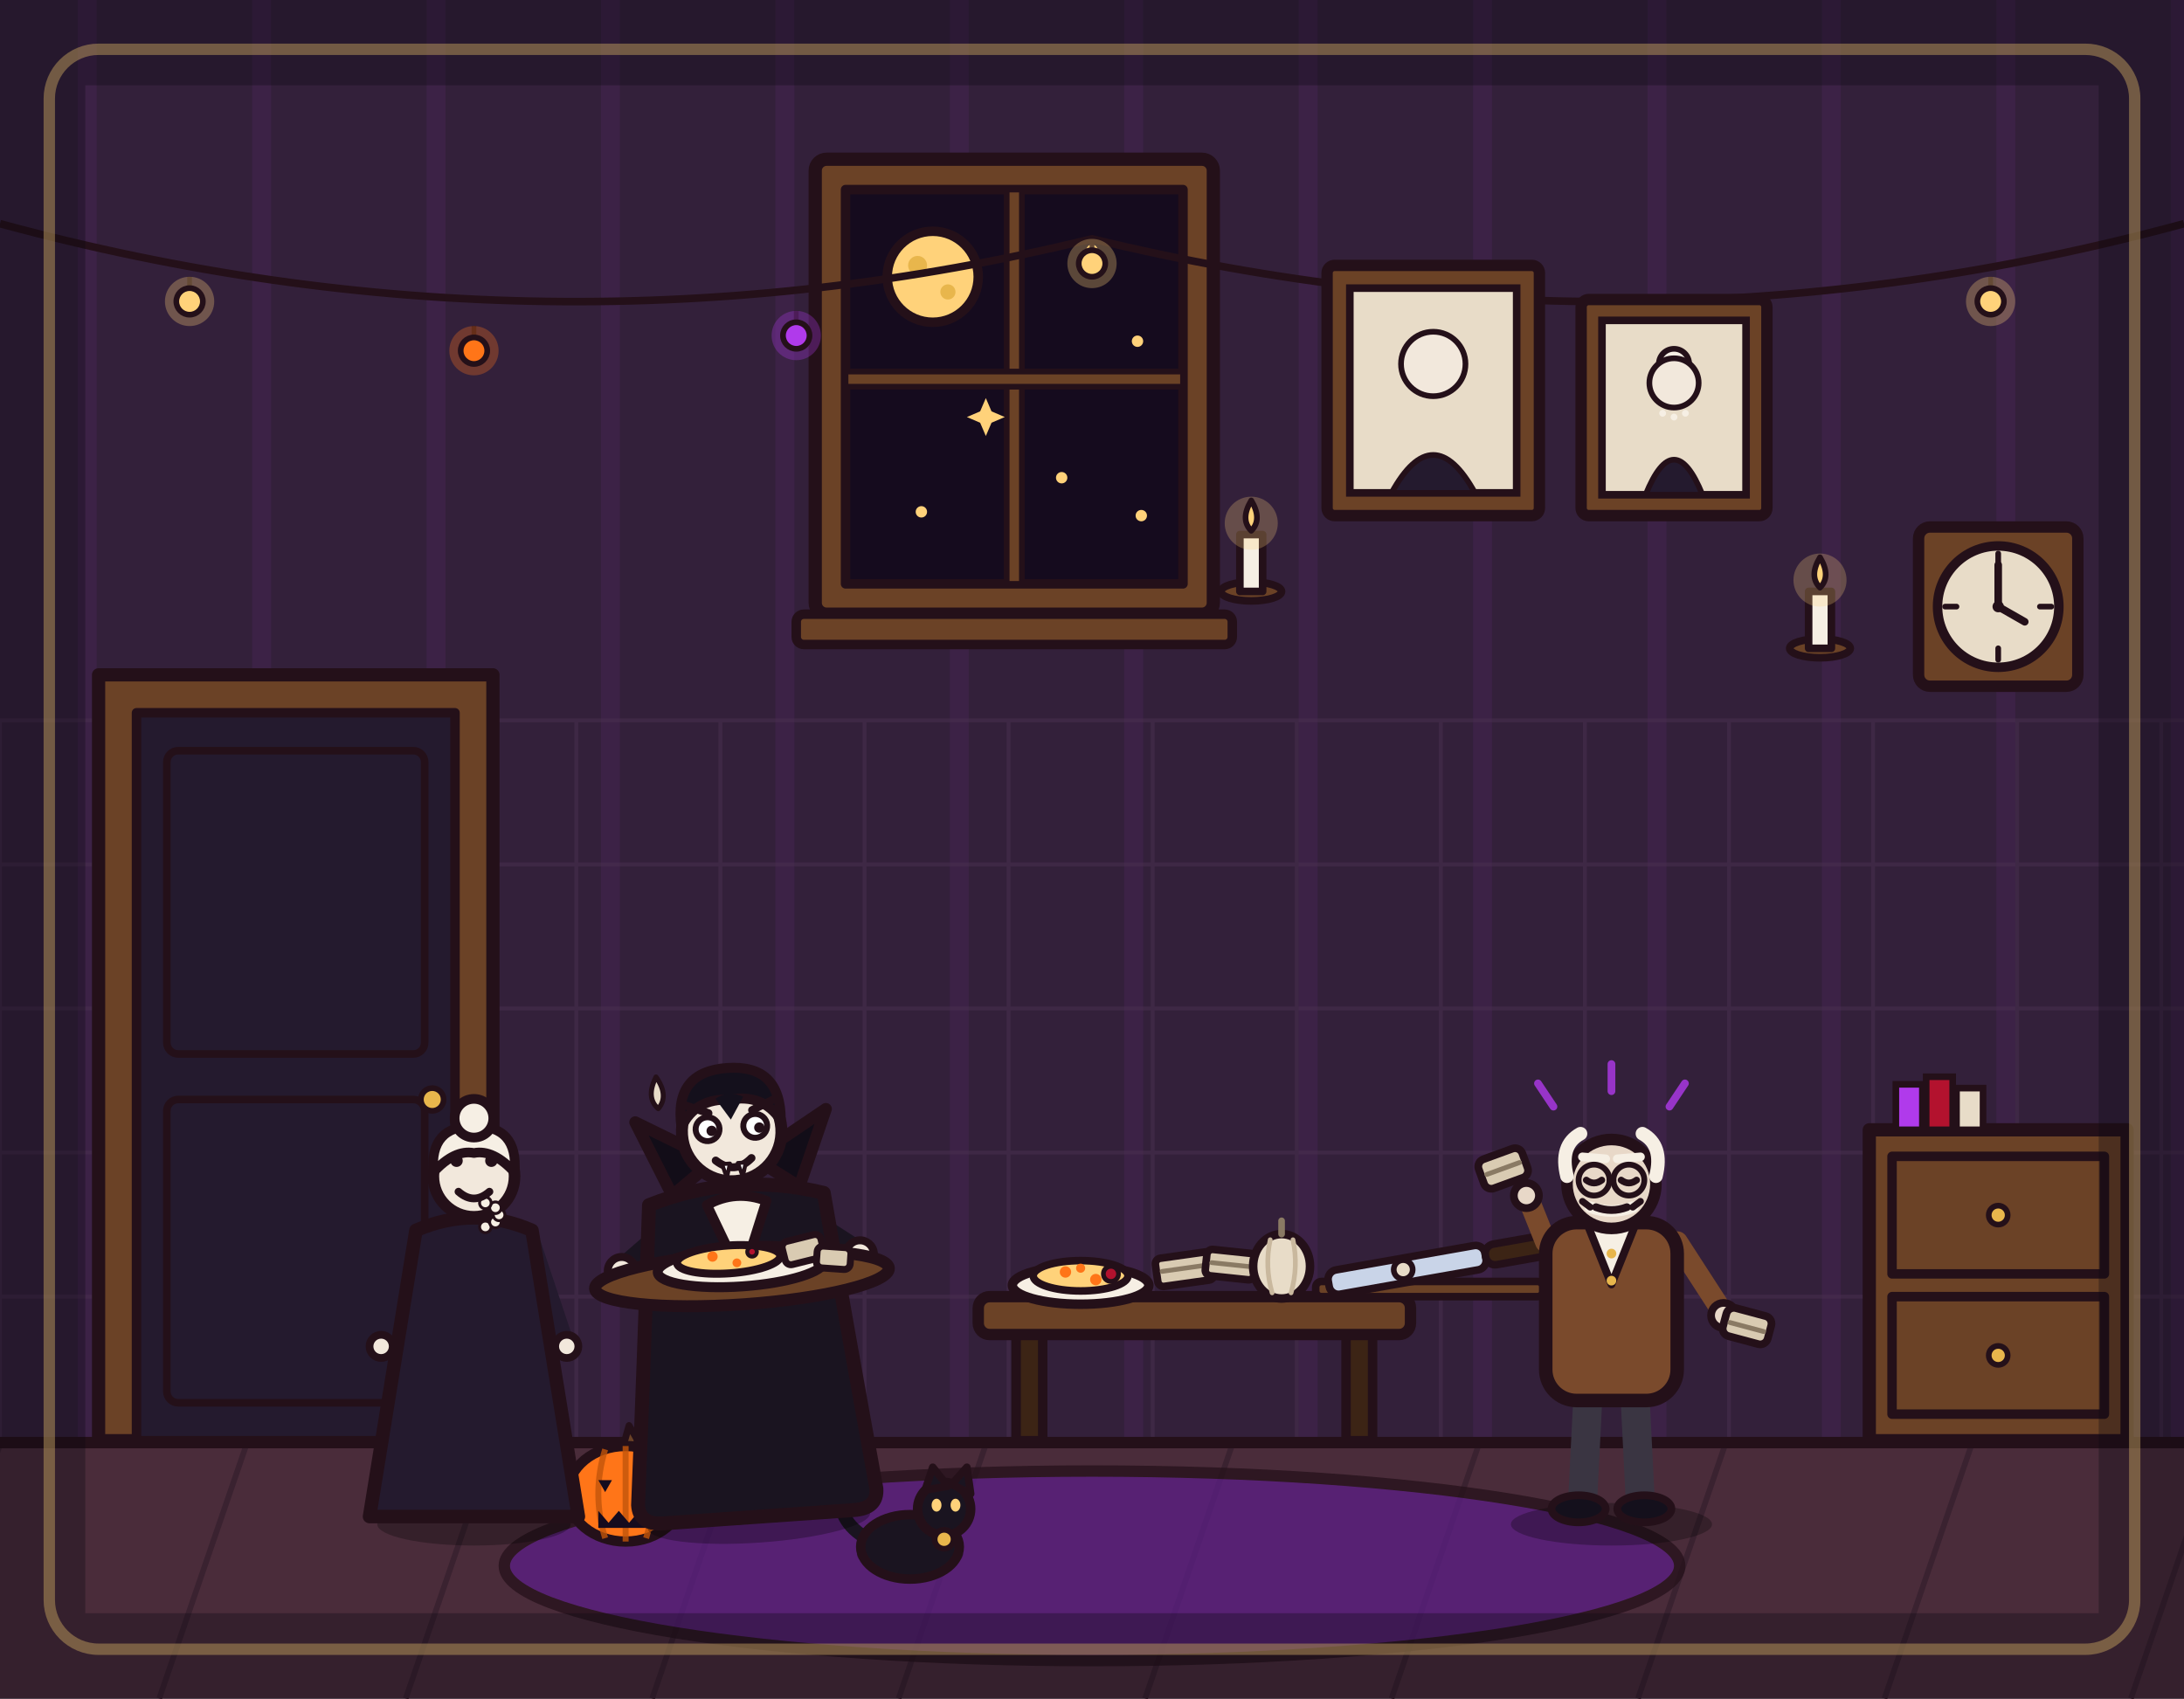
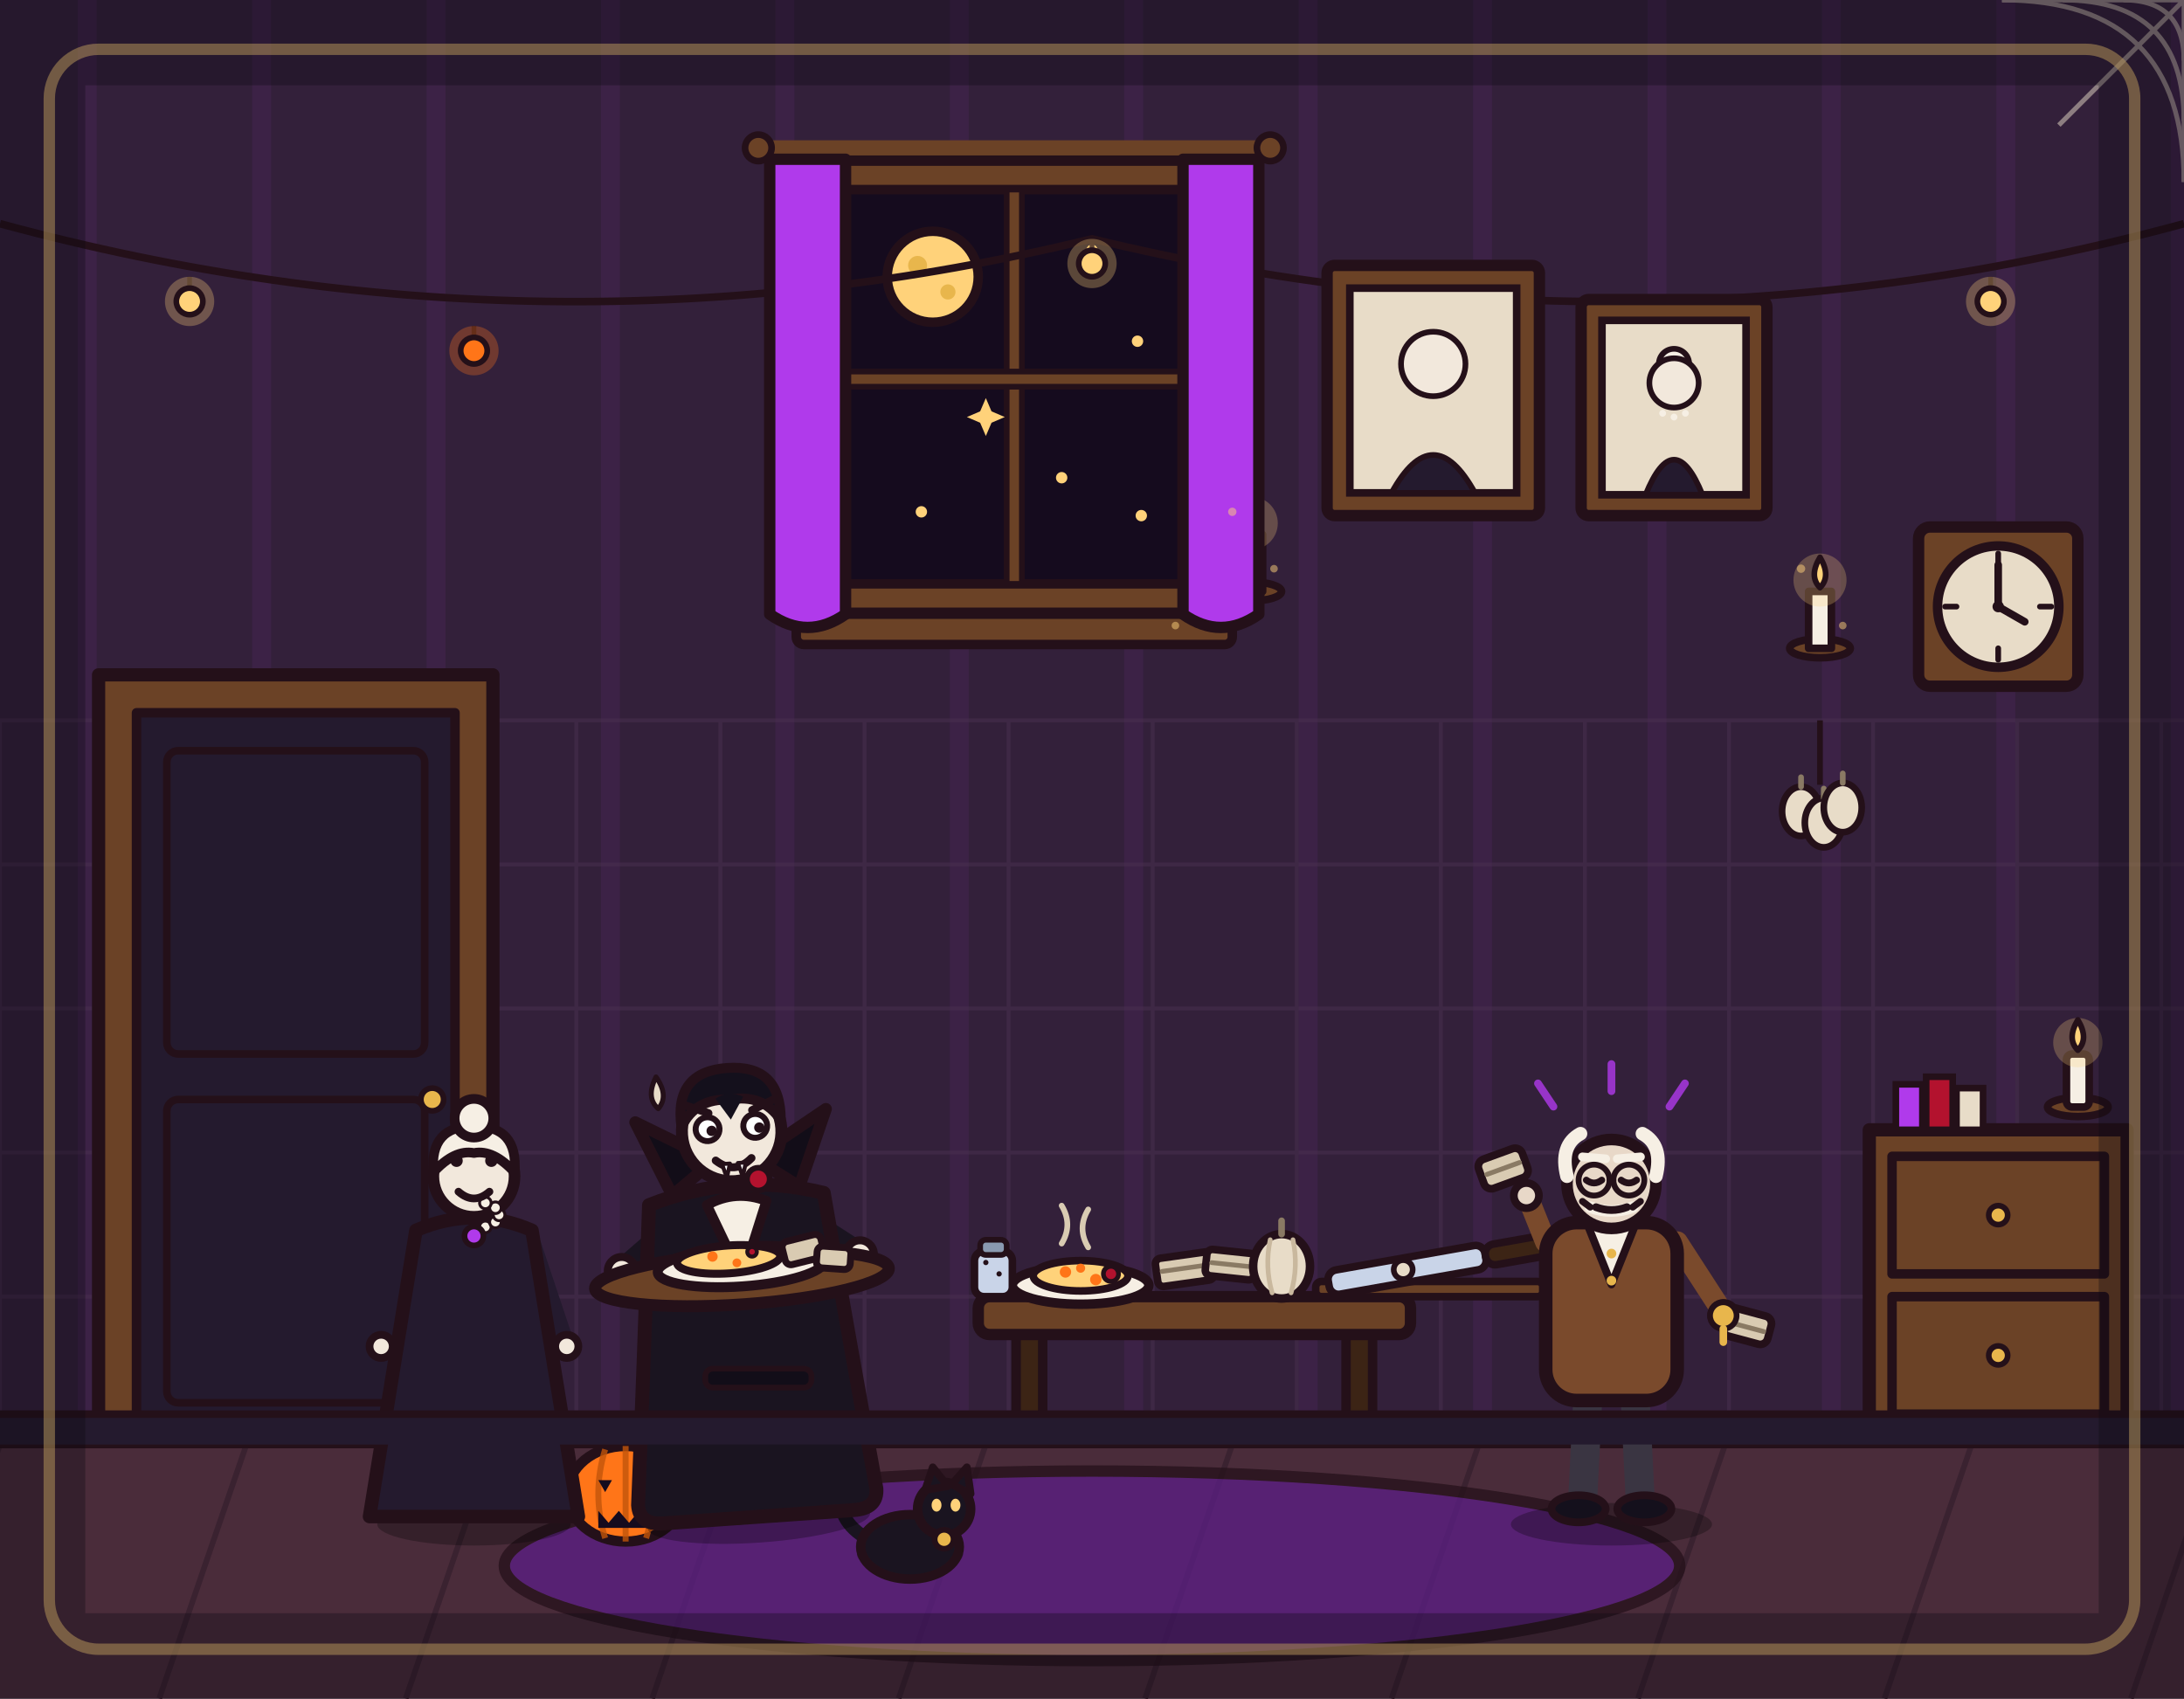
<svg xmlns="http://www.w3.org/2000/svg" viewBox="0 0 1152 896" width="1152" height="896">
  <rect x="0" y="0" width="1152" height="896" fill="#33203a" />
  <path d="M46 0V762M138 0V762M230 0V762M322 0V762M414 0V762M506 0V762M598 0V762M690 0V762M782 0V762M874 0V762M966 0V762M1058 0V762M1150 0V762" stroke="#b03aeb" stroke-width="10" opacity=".07" fill="none" />
  <path d="M0 380V762M76 380V762M152 380V762M228 380V762M304 380V762M380 380V762M456 380V762M532 380V762M608 380V762M684 380V762M760 380V762M836 380V762M912 380V762M988 380V762M1064 380V762M1140 380V762M0 380H1152M0 456H1152M0 532H1152M0 608H1152M0 684H1152M0 760H1152" stroke="#4a3050" stroke-width="2" opacity=".5" fill="none" />
  <g>
    <rect x="430" y="84" width="210" height="240" rx="6" fill="#6b4226" stroke="#241019" stroke-width="7" stroke-linejoin="round" />
    <rect x="446" y="100" width="178" height="208" fill="#150b1e" stroke="#241019" stroke-width="5" stroke-linejoin="round" />
    <rect x="531" y="100" width="8" height="208" fill="#6b4226" stroke="#241019" stroke-width="3" />
    <rect x="446" y="196" width="178" height="8" fill="#6b4226" stroke="#241019" stroke-width="3" />
    <circle cx="492" cy="146" r="24" fill="#ffd27a" stroke="#241019" stroke-width="5" stroke-linejoin="round" />
    <circle cx="484" cy="140" r="5" fill="#e8b64c" />
    <circle cx="500" cy="154" r="4" fill="#e8b64c" />
    <circle cx="576" cy="132" r="3" fill="#ffd27a" />
    <circle cx="600" cy="180" r="3" fill="#ffd27a" />
    <circle cx="560" cy="252" r="3" fill="#ffd27a" />
    <circle cx="602" cy="272" r="3" fill="#ffd27a" />
    <circle cx="486" cy="270" r="3" fill="#ffd27a" />
    <path d="M520 210L523 217L530 220L523 223L520 230L517 223L510 220L517 217Z" fill="#ffd27a" />
    <rect x="420" y="324" width="230" height="16" rx="4" fill="#6b4226" stroke="#241019" stroke-width="5" stroke-linejoin="round" />
  </g>
  <path d="M0 118Q288 196 576 126Q864 196 1152 118" stroke="#241019" stroke-width="4" fill="none" />
  <g>
    <line x1="100" y1="146" x2="100" y2="154" stroke="#241019" stroke-width="2.5" />
    <circle cx="100" cy="159" r="13" fill="#ffd27a" opacity=".3" />
    <circle cx="100" cy="159" r="7" fill="#ffd27a" stroke="#241019" stroke-width="3" />
    <line x1="250" y1="172" x2="250" y2="180" stroke="#241019" stroke-width="2.5" />
    <circle cx="250" cy="185" r="13" fill="#ff7518" opacity=".3" />
    <circle cx="250" cy="185" r="7" fill="#ff7518" stroke="#241019" stroke-width="3" />
    <line x1="420" y1="164" x2="420" y2="172" stroke="#241019" stroke-width="2.5" />
    <circle cx="420" cy="177" r="13" fill="#b03aeb" opacity=".3" />
    <circle cx="420" cy="177" r="7" fill="#b03aeb" stroke="#241019" stroke-width="3" />
    <line x1="576" y1="126" x2="576" y2="134" stroke="#241019" stroke-width="2.5" />
    <circle cx="576" cy="139" r="13" fill="#ffd27a" opacity=".3" />
    <circle cx="576" cy="139" r="7" fill="#ffd27a" stroke="#241019" stroke-width="3" />
    <line x1="730" y1="164" x2="730" y2="172" stroke="#241019" stroke-width="2.5" />
    <circle cx="730" cy="177" r="13" fill="#ff7518" opacity=".3" />
    <circle cx="730" cy="177" r="7" fill="#ff7518" stroke="#241019" stroke-width="3" />
    <line x1="900" y1="172" x2="900" y2="180" stroke="#241019" stroke-width="2.5" />
    <circle cx="900" cy="185" r="13" fill="#b03aeb" opacity=".3" />
    <circle cx="900" cy="185" r="7" fill="#b03aeb" stroke="#241019" stroke-width="3" />
    <line x1="1050" y1="146" x2="1050" y2="154" stroke="#241019" stroke-width="2.5" />
    <circle cx="1050" cy="159" r="13" fill="#ffd27a" opacity=".3" />
    <circle cx="1050" cy="159" r="7" fill="#ffd27a" stroke="#241019" stroke-width="3" />
  </g>
  <g>
    <rect x="700" y="140" width="112" height="132" rx="4" fill="#6b4226" stroke="#241019" stroke-width="6" stroke-linejoin="round" />
    <rect x="712" y="152" width="88" height="108" fill="#e8dcc8" stroke="#241019" stroke-width="4" />
    <circle cx="756" cy="192" r="17" fill="#f2e8dc" stroke="#241019" stroke-width="3" />
    <path d="M734 260Q756 220 778 260Z" fill="#241a2e" stroke="#241019" stroke-width="3" stroke-linejoin="round" />
    <rect x="834" y="158" width="98" height="114" rx="4" fill="#6b4226" stroke="#241019" stroke-width="6" stroke-linejoin="round" />
    <rect x="845" y="169" width="76" height="92" fill="#e8dcc8" stroke="#241019" stroke-width="4" />
    <circle cx="883" cy="192" r="8" fill="#f6efe4" stroke="#241019" stroke-width="3" />
    <circle cx="883" cy="202" r="13" fill="#f2e8dc" stroke="#241019" stroke-width="3" />
    <path d="M868 261Q883 224 898 261Z" fill="#241a2e" stroke="#241019" stroke-width="3" stroke-linejoin="round" />
    <circle cx="877" cy="218" r="1.8" fill="#f6efe4" />
    <circle cx="883" cy="220" r="1.8" fill="#f6efe4" />
    <circle cx="889" cy="218" r="1.8" fill="#f6efe4" />
  </g>
  <g>
    <rect x="1012" y="278" width="84" height="84" rx="6" fill="#6b4226" stroke="#241019" stroke-width="6" stroke-linejoin="round" />
    <circle cx="1054" cy="320" r="32" fill="#e8dcc8" stroke="#241019" stroke-width="5" />
    <path d="M1054 292V298M1054 342V348M1026 320H1032M1076 320H1082" stroke="#241019" stroke-width="3" stroke-linecap="round" />
    <path d="M1054 320L1054 298M1054 320L1068 328" stroke="#241019" stroke-width="4" stroke-linecap="round" fill="none" />
    <circle cx="1054" cy="320" r="3" fill="#241019" />
  </g>
  <g>
    <ellipse cx="660" cy="312" rx="16" ry="5" fill="#6b4226" stroke="#241019" stroke-width="4" />
    <rect x="654" y="282" width="12" height="30" fill="#f6efe4" stroke="#241019" stroke-width="4" stroke-linejoin="round" />
    <circle cx="660" cy="276" r="14" fill="#ffd27a" opacity=".25" />
    <path d="M660 264Q666 274 660 280Q654 274 660 264Z" fill="#ffd27a" stroke="#241019" stroke-width="3" stroke-linejoin="round" />
    <ellipse cx="960" cy="342" rx="16" ry="5" fill="#6b4226" stroke="#241019" stroke-width="4" />
    <rect x="954" y="312" width="12" height="30" fill="#f6efe4" stroke="#241019" stroke-width="4" stroke-linejoin="round" />
    <circle cx="960" cy="306" r="14" fill="#ffd27a" opacity=".25" />
    <path d="M960 294Q966 304 960 310Q954 304 960 294Z" fill="#ffd27a" stroke="#241019" stroke-width="3" stroke-linejoin="round" />
  </g>
  <g>
    <rect x="52" y="356" width="208" height="404" fill="#6b4226" stroke="#241019" stroke-width="7" stroke-linejoin="round" />
    <rect x="72" y="376" width="168" height="384" fill="#241a2e" stroke="#241019" stroke-width="5" stroke-linejoin="round" />
    <rect x="88" y="396" width="136" height="160" rx="6" fill="none" stroke="#241019" stroke-width="4" stroke-linejoin="round" />
    <rect x="88" y="580" width="136" height="160" rx="6" fill="none" stroke="#241019" stroke-width="4" stroke-linejoin="round" />
    <circle cx="228" cy="580" r="6" fill="#e8b64c" stroke="#241019" stroke-width="3" />
  </g>
  <g>
    <rect x="986" y="596" width="136" height="164" fill="#6b4226" stroke="#241019" stroke-width="7" stroke-linejoin="round" />
    <rect x="998" y="610" width="112" height="62" fill="none" stroke="#241019" stroke-width="5" stroke-linejoin="round" />
    <rect x="998" y="684" width="112" height="62" fill="none" stroke="#241019" stroke-width="5" stroke-linejoin="round" />
    <circle cx="1054" cy="641" r="5" fill="#e8b64c" stroke="#241019" stroke-width="3" />
    <circle cx="1054" cy="715" r="5" fill="#e8b64c" stroke="#241019" stroke-width="3" />
    <rect x="1000" y="572" width="14" height="24" fill="#b03aeb" stroke="#241019" stroke-width="3.5" />
    <rect x="1016" y="568" width="14" height="28" fill="#b3122e" stroke="#241019" stroke-width="3.5" />
    <rect x="1032" y="574" width="14" height="22" fill="#e8dcc8" stroke="#241019" stroke-width="3.5" />
  </g>
  <rect x="0" y="760" width="1152" height="136" fill="#4a2c3a" />
  <path d="M0 762L-46 896M130 762L84 896M260 762L214 896M390 762L344 896M520 762L474 896M650 762L604 896M780 762L734 896M910 762L864 896M1040 762L994 896M1170 762L1124 896" stroke="#3a2230" stroke-width="3" fill="none" />
  <line x1="0" y1="761" x2="1152" y2="761" stroke="#241019" stroke-width="6" stroke-linecap="round" />
  <g>
    <rect x="536" y="704" width="14" height="56" fill="#3c2415" stroke="#241019" stroke-width="5" stroke-linejoin="round" />
    <rect x="710" y="704" width="14" height="56" fill="#3c2415" stroke="#241019" stroke-width="5" stroke-linejoin="round" />
    <rect x="516" y="684" width="228" height="20" rx="6" fill="#6b4226" stroke="#241019" stroke-width="6" stroke-linejoin="round" />
    <ellipse cx="570" cy="678" rx="36" ry="10" fill="#f6efe4" stroke="#241019" stroke-width="5" stroke-linejoin="round" />
    <ellipse cx="570" cy="673" rx="25" ry="8" fill="#ffd27a" stroke="#241019" stroke-width="4" stroke-linejoin="round" />
    <circle cx="562" cy="671" r="3" fill="#ff7518" />
    <circle cx="578" cy="675" r="3" fill="#ff7518" />
    <circle cx="570" cy="669" r="2.4" fill="#ff7518" />
    <circle cx="586" cy="672" r="4" fill="#b3122e" stroke="#241019" stroke-width="2.5" />
    <g transform="rotate(-8 625 670)">
      <rect x="610" y="662" width="30" height="15" rx="3" fill="#d9cbb2" stroke="#241019" stroke-width="4" stroke-linejoin="round" />
      <line x1="613" y1="669" x2="637" y2="669" stroke="#8a7a64" stroke-width="2.5" stroke-linecap="round" />
    </g>
    <g transform="rotate(6 648 668)">
      <rect x="636" y="660" width="26" height="14" rx="3" fill="#d9cbb2" stroke="#241019" stroke-width="4" stroke-linejoin="round" />
      <line x1="639" y1="667" x2="659" y2="667" stroke="#8a7a64" stroke-width="2.5" stroke-linecap="round" />
    </g>
    <g transform="translate(676 668)">
      <ellipse cx="0" cy="0" rx="15" ry="17" fill="#e8dcc8" stroke="#241019" stroke-width="4.5" stroke-linejoin="round" />
      <path d="M0 -17L0 -24" stroke="#8a7a64" stroke-width="3.5" stroke-linecap="round" />
      <path d="M-6 -14Q-9 0 -5 14M6 -14Q9 0 5 14" stroke="#c9b89e" stroke-width="2.5" fill="none" stroke-linecap="round" />
    </g>
    <rect x="694" y="676" width="120" height="8" rx="3" fill="#6b4226" stroke="#241019" stroke-width="4" stroke-linejoin="round" />
    <g transform="rotate(-10 750 668)">
      <rect x="700" y="662" width="84" height="13" rx="5" fill="#c9d4e8" stroke="#241019" stroke-width="4" stroke-linejoin="round" />
      <rect x="784" y="663" width="42" height="11" rx="5" fill="#3c2415" stroke="#241019" stroke-width="4" stroke-linejoin="round" />
      <circle cx="740" cy="668" r="5" fill="#e8dcc8" stroke="#241019" stroke-width="3" />
    </g>
  </g>
  <ellipse cx="576" cy="826" rx="310" ry="50" fill="#5b1e86" stroke="#241019" stroke-width="6" stroke-linejoin="round" opacity="0.75" />
  <g transform="translate(330 788) scale(0.9)">
    <path d="M-2 -26L2 -40L9 -28Z" fill="#6b4226" stroke="#241019" stroke-width="4" stroke-linejoin="round" />
    <ellipse cx="0" cy="0" rx="34" ry="28" fill="#ff7518" stroke="#241019" stroke-width="6" stroke-linejoin="round" />
    <path d="M-12 -26Q-20 0 -12 26M12 -26Q20 0 12 26M0 -28L0 28" stroke="#c2550a" stroke-width="3.5" fill="none" opacity=".8" />
    <path d="M-16 -8L-8 -8L-12 -1Z" fill="#150b1e" />
    <path d="M8 -8L16 -8L12 -1Z" fill="#150b1e" />
    <polygon points="-16,10 -10,17 -4,10 2,17 8,10 14,17 14,20 -16,20" fill="#150b1e" />
  </g>
  <g transform="translate(480 816)">
    <ellipse cx="0" cy="4" rx="28" ry="9" fill="#000000" opacity="0.25" stroke="none" />
    <path d="M-22 -4Q-40 -14 -36 -32" stroke="#1a1420" stroke-width="7" stroke-linecap="round" fill="none" />
    <ellipse cx="0" cy="0" rx="26" ry="17" fill="#1a1420" stroke="#241019" stroke-width="5" stroke-linejoin="round" />
    <circle cx="18" cy="-20" r="14" fill="#1a1420" stroke="#241019" stroke-width="5" stroke-linejoin="round" />
    <path d="M8 -30L12 -42L20 -32Z" fill="#1a1420" stroke="#241019" stroke-width="4" stroke-linejoin="round" />
    <path d="M22 -33L30 -42L32 -28Z" fill="#1a1420" stroke="#241019" stroke-width="4" stroke-linejoin="round" />
    <ellipse cx="14" cy="-22" rx="2.6" ry="3.4" fill="#ffd27a" />
    <ellipse cx="24" cy="-22" rx="2.6" ry="3.4" fill="#ffd27a" />
    <circle cx="18" cy="-4" r="5" fill="#e8b64c" stroke="#241019" stroke-width="3" />
  </g>
  <g transform="translate(250 800) scale(1.02 1.02)">
    <ellipse cx="0" cy="4" rx="50" ry="11" fill="#000000" stroke-width="0" stroke-linejoin="round" stroke-linecap="round" stroke="none" opacity="0.28" />
    <path d="M-30 -140 L-46 -92" fill="none" stroke="#241a2e" stroke-width="10" stroke-linecap="round" stroke-linejoin="round" />
    <circle cx="-48" cy="-88" r="6" fill="#f2e8dc" stroke="#241019" stroke-width="4" stroke-linejoin="round" stroke-linecap="round" />
    <path d="M30 -140 L46 -92" fill="none" stroke="#241a2e" stroke-width="10" stroke-linecap="round" stroke-linejoin="round" />
    <circle cx="48" cy="-88" r="6" fill="#f2e8dc" stroke="#241019" stroke-width="4" stroke-linejoin="round" stroke-linecap="round" />
    <path d="M-30 -148 L-54 0 L54 0 L30 -148 Q0 -161 -30 -148 Z" fill="#241a2e" stroke="#241019" stroke-width="7" stroke-linejoin="round" stroke-linecap="round" />
    <circle cx="0" cy="-176" r="21" fill="#f2e8dc" stroke="#241019" stroke-width="6" stroke-linejoin="round" stroke-linecap="round" />
    <path d="M-21 -178 Q-23 -202 0 -202 Q23 -202 21 -178 Q10 -190 0 -188 Q-10 -190 -21 -178 Z" fill="#f6efe4" stroke="#241019" stroke-width="5" stroke-linejoin="round" stroke-linecap="round" />
    <circle cx="0" cy="-206" r="10" fill="#f6efe4" stroke="#241019" stroke-width="5" stroke-linejoin="round" stroke-linecap="round" />
    <circle cx="5.9" cy="-149.8" r="3" fill="#f6efe4" stroke="#241019" stroke-width="1.5" stroke-linejoin="round" stroke-linecap="round" />
    <circle cx="11.1" cy="-152.3" r="3" fill="#f6efe4" stroke="#241019" stroke-width="1.5" stroke-linejoin="round" stroke-linecap="round" />
    <circle cx="13" cy="-156" r="3" fill="#f6efe4" stroke="#241019" stroke-width="1.5" stroke-linejoin="round" stroke-linecap="round" />
    <circle cx="11.1" cy="-159.7" r="3" fill="#f6efe4" stroke="#241019" stroke-width="1.5" stroke-linejoin="round" stroke-linecap="round" />
    <circle cx="5.9" cy="-162.2" r="3" fill="#f6efe4" stroke="#241019" stroke-width="1.5" stroke-linejoin="round" stroke-linecap="round" />
    <circle cx="-9" cy="-184" r="3.2" fill="#241019" stroke-width="0" stroke-linejoin="round" stroke-linecap="round" stroke="none" />
    <circle cx="9" cy="-184" r="3.2" fill="#241019" stroke-width="0" stroke-linejoin="round" stroke-linecap="round" stroke="none" />
    <path d="M-8 -168 Q0 -161 8 -168" fill="none" stroke="#241019" stroke-width="4" stroke-linecap="round" stroke-linejoin="round" />
  </g>
  <g transform="translate(400 798) rotate(-4) scale(1.05 1.05)">
    <ellipse cx="0" cy="4" rx="56" ry="11" fill="#000000" stroke-width="0" stroke-linejoin="round" stroke-linecap="round" stroke="none" opacity="0.28" />
    <path d="M-12 -62 L-16 -6" fill="none" stroke="#241a2e" stroke-width="15" stroke-linecap="round" stroke-linejoin="round" />
    <path d="M12 -62 L16 -6" fill="none" stroke="#241a2e" stroke-width="15" stroke-linecap="round" stroke-linejoin="round" />
    <ellipse cx="-18" cy="-4" rx="15" ry="7" fill="#14101c" stroke="#241019" stroke-width="4" stroke-linejoin="round" stroke-linecap="round" />
    <ellipse cx="18" cy="-4" rx="15" ry="7" fill="#14101c" stroke="#241019" stroke-width="4" stroke-linejoin="round" stroke-linecap="round" />
    <path d="M-34 -146 L-58 -128" fill="none" stroke="#1a1420" stroke-width="11" stroke-linecap="round" stroke-linejoin="round" />
    <circle cx="-60" cy="-126" r="7" fill="#f2e8dc" stroke="#241019" stroke-width="4" stroke-linejoin="round" stroke-linecap="round" />
    <path d="M34 -146 L58 -128" fill="none" stroke="#1a1420" stroke-width="11" stroke-linecap="round" stroke-linejoin="round" />
    <circle cx="60" cy="-126" r="7" fill="#f2e8dc" stroke="#241019" stroke-width="4" stroke-linejoin="round" stroke-linecap="round" />
    <path d="M-44 -158 Q-52 -80 -60 -8 Q-60 2 -48 2 L48 2 Q60 2 60 -8 Q52 -80 44 -158 Q0 -172 -44 -158 Z" fill="#1a1420" stroke="#241019" stroke-width="7" stroke-linejoin="round" stroke-linecap="round" />
    <path d="M-32 -162 L-48 -200 L-10 -178 Z" fill="#120d18" stroke="#241019" stroke-width="6" stroke-linejoin="round" stroke-linecap="round" />
    <path d="M32 -162 L48 -200 L10 -178 Z" fill="#120d18" stroke="#241019" stroke-width="6" stroke-linejoin="round" stroke-linecap="round" />
    <path d="M-15 -156 L0 -118 L15 -156 Q0 -163 -15 -156 Z" fill="#f6efe4" stroke="#241019" stroke-width="5" stroke-linejoin="round" stroke-linecap="round" />
    <ellipse cx="0" cy="-118" rx="74" ry="13" fill="#6b4226" stroke="#241019" stroke-width="6" stroke-linejoin="round" />
    <ellipse cx="0" cy="-124" rx="42" ry="10" fill="#f6efe4" stroke="#241019" stroke-width="5" stroke-linejoin="round" />
    <ellipse cx="-6" cy="-128" rx="26" ry="7" fill="#ffd27a" stroke="#241019" stroke-width="4" stroke-linejoin="round" />
    <circle cx="-14" cy="-130" r="2.6" fill="#ff7518" />
    <circle cx="-2" cy="-126" r="2.2" fill="#ff7518" />
    <circle cx="6" cy="-131" r="2.4" fill="#b3122e" stroke="#241019" stroke-width="2" />
    <g transform="rotate(-10 30 -128)">
      <rect x="22" y="-136" width="20" height="12" rx="3" fill="#d9cbb2" stroke="#241019" stroke-width="3.5" stroke-linejoin="round" />
    </g>
    <g transform="rotate(8 44 -124)">
      <rect x="38" y="-131" width="17" height="11" rx="3" fill="#d9cbb2" stroke="#241019" stroke-width="3.5" stroke-linejoin="round" />
    </g>
    <circle cx="0" cy="-192" r="25" fill="#f2e8dc" stroke="#241019" stroke-width="6" stroke-linejoin="round" stroke-linecap="round" />
    <path d="M-25 -196 Q-27 -224 0 -224 Q27 -224 25 -196 Q17 -210 0 -208 Q-17 -210 -25 -196 Z" fill="#14101c" stroke="#241019" stroke-width="5" stroke-linejoin="round" stroke-linecap="round" />
    <path d="M-7 -209 L0 -198 L7 -209 Q0 -213 -7 -209 Z" fill="#14101c" stroke-width="0" stroke-linejoin="round" stroke-linecap="round" stroke="none" />
    <path d="M-23 -207 L-11 -202 M11 -202 L23 -207" stroke="#241019" stroke-width="4" stroke-linecap="round" fill="none" />
    <circle cx="-12" cy="-194" r="6" fill="#ffffff" stroke="#241019" stroke-width="3" stroke-linejoin="round" stroke-linecap="round" />
    <circle cx="-10" cy="-193" r="2.6" fill="#241019" stroke-width="0" stroke-linejoin="round" stroke-linecap="round" stroke="none" />
    <circle cx="12" cy="-194" r="6" fill="#ffffff" stroke="#241019" stroke-width="3" stroke-linejoin="round" stroke-linecap="round" />
    <circle cx="14" cy="-193" r="2.6" fill="#241019" stroke-width="0" stroke-linejoin="round" stroke-linecap="round" stroke="none" />
    <path d="M-9 -178 Q0 -170 9 -178" fill="none" stroke="#241019" stroke-width="4" stroke-linecap="round" stroke-linejoin="round" />
    <path d="M-6 -176 L-2 -176 L-4 -169 Z" fill="#ffffff" stroke="#241019" stroke-width="2" stroke-linejoin="round" stroke-linecap="round" />
    <path d="M2 -176 L6 -176 L4 -169 Z" fill="#ffffff" stroke="#241019" stroke-width="2" stroke-linejoin="round" stroke-linecap="round" />
    <path d="M-36 -222 Q-30 -212 -36 -206 Q-42 -212 -36 -222 Z" fill="#e8dcc8" stroke="#241019" stroke-width="2.5" stroke-linejoin="round" />
  </g>
  <g transform="translate(850 800) scale(1.02 1.02)">
    <ellipse cx="0" cy="4" rx="52" ry="11" fill="#000000" stroke-width="0" stroke-linejoin="round" stroke-linecap="round" stroke="none" opacity="0.28" />
    <path d="M-12 -66 L-15 -6" fill="none" stroke="#3a3542" stroke-width="15" stroke-linecap="round" stroke-linejoin="round" />
    <path d="M12 -66 L15 -6" fill="none" stroke="#3a3542" stroke-width="15" stroke-linecap="round" stroke-linejoin="round" />
    <ellipse cx="-17" cy="-4" rx="14" ry="7" fill="#14101c" stroke="#241019" stroke-width="4" stroke-linejoin="round" stroke-linecap="round" />
    <ellipse cx="17" cy="-4" rx="14" ry="7" fill="#14101c" stroke="#241019" stroke-width="4" stroke-linejoin="round" stroke-linecap="round" />
    <path d="M-34 -142 L-42 -162" fill="none" stroke="#7a4a2c" stroke-width="11" stroke-linecap="round" stroke-linejoin="round" />
    <circle cx="-44" cy="-166" r="6.5" fill="#e8d8c8" stroke="#241019" stroke-width="4" stroke-linejoin="round" stroke-linecap="round" />
    <g transform="rotate(-20 -56 -180)">
      <rect x="-68" y="-188" width="24" height="16" rx="4" fill="#d9cbb2" stroke="#241019" stroke-width="4" stroke-linejoin="round" />
      <line x1="-65" y1="-180" x2="-47" y2="-180" stroke="#8a7a64" stroke-width="2.5" stroke-linecap="round" />
    </g>
    <path d="M34 -142 L56 -108" fill="none" stroke="#7a4a2c" stroke-width="11" stroke-linecap="round" stroke-linejoin="round" />
    <circle cx="58" cy="-104" r="6.5" fill="#e8d8c8" stroke="#241019" stroke-width="4" stroke-linejoin="round" stroke-linecap="round" />
    <g transform="rotate(15 70 -98)">
      <rect x="58" y="-106" width="24" height="15" rx="4" fill="#d9cbb2" stroke="#241019" stroke-width="4" stroke-linejoin="round" />
      <line x1="61" y1="-98" x2="79" y2="-98" stroke="#8a7a64" stroke-width="2.5" stroke-linecap="round" />
    </g>
    <rect x="-34" y="-152" width="68" height="92" rx="16" fill="#7a4a2c" stroke="#241019" stroke-width="7" stroke-linejoin="round" stroke-linecap="round" />
    <path d="M-12 -150 L0 -120 L12 -150 Z" fill="#f6efe4" stroke="#241019" stroke-width="4" stroke-linejoin="round" stroke-linecap="round" />
    <circle cx="0" cy="-136" r="2.5" fill="#e8b64c" stroke-width="0" stroke-linejoin="round" stroke-linecap="round" stroke="none" />
    <circle cx="0" cy="-122" r="2.5" fill="#e8b64c" stroke-width="0" stroke-linejoin="round" stroke-linecap="round" stroke="none" />
    <line x1="-30" y1="-212" x2="-38" y2="-224" stroke="#b03aeb" stroke-width="4" stroke-linecap="round" opacity="0.8" />
    <line x1="0" y1="-220" x2="0" y2="-234" stroke="#b03aeb" stroke-width="4" stroke-linecap="round" opacity="0.8" />
    <line x1="30" y1="-212" x2="38" y2="-224" stroke="#b03aeb" stroke-width="4" stroke-linecap="round" opacity="0.8" />
    <circle cx="0" cy="-172" r="23" fill="#e8d8c8" stroke="#241019" stroke-width="6" stroke-linejoin="round" stroke-linecap="round" />
    <path d="M-23 -176 Q-27 -192 -16 -198" fill="none" stroke="#f6efe4" stroke-width="7" stroke-linecap="round" stroke-linejoin="round" />
    <path d="M23 -176 Q27 -192 16 -198" fill="none" stroke="#f6efe4" stroke-width="7" stroke-linecap="round" stroke-linejoin="round" />
    <path d="M-15 -186 L-3 -185" fill="none" stroke="#f6efe4" stroke-width="4.5" stroke-linecap="round" />
    <path d="M3 -185 L15 -186" fill="none" stroke="#f6efe4" stroke-width="4.5" stroke-linecap="round" />
    <path d="M-13 -174 Q-9 -171 -5 -174" fill="none" stroke="#241019" stroke-width="3.5" stroke-linecap="round" />
    <path d="M5 -174 Q9 -171 13 -174" fill="none" stroke="#241019" stroke-width="3.5" stroke-linecap="round" />
    <circle cx="-9" cy="-174" r="8" fill="none" stroke="#241019" stroke-width="3" stroke-linejoin="round" stroke-linecap="round" />
    <circle cx="9" cy="-174" r="8" fill="none" stroke="#241019" stroke-width="3" stroke-linejoin="round" stroke-linecap="round" />
    <line x1="-1" y1="-174" x2="1" y2="-174" stroke="#241019" stroke-width="3" stroke-linecap="round" />
    <path d="M-11 -160 Q0 -156 11 -160" fill="none" stroke="#f6efe4" stroke-width="6" stroke-linecap="round" stroke-linejoin="round" />
    <path d="M-8 -160 Q0 -157 8 -160" fill="none" stroke="#241019" stroke-width="4" stroke-linecap="round" stroke-linejoin="round" />
    <path d="M-11 -160 L-15 -163" fill="none" stroke="#241019" stroke-width="3.5" stroke-linecap="round" />
    <path d="M11 -160 L15 -163" fill="none" stroke="#241019" stroke-width="3.5" stroke-linecap="round" />
  </g>
+   <rect x="0" y="746" width="1152" height="16" fill="#241a2e" />
+   <line x1="0" y1="746" x2="1152" y2="746" stroke="#241019" stroke-width="4" stroke-linecap="round" />
+   <g stroke="#e8dcc8" stroke-width="2.5" opacity=".5" fill="none">
+     <path d="M1152 0L1152 96M1152 0L1056 0M1152 0L1086 66" />
+     <path d="M1120 0Q1152 0 1152 32M1088 0Q1152 0 1152 64M1056 0Q1152 0 1152 96" />
+   </g>
+   <line x1="400" y1="78" x2="670" y2="78" stroke="#6b4226" stroke-width="8" stroke-linecap="round" />
+   <circle cx="400" cy="78" r="7" fill="#6b4226" stroke="#241019" stroke-width="3.5" />
+   <circle cx="670" cy="78" r="7" fill="#6b4226" stroke="#241019" stroke-width="3.5" />
+   <path d="M406 84 L446 84 L446 324 Q426 338 406 324 Z" fill="#b03aeb" stroke="#241019" stroke-width="6" stroke-linejoin="round" />
+   <path d="M624 84 L664 84 L664 324 Q644 338 624 324 Z" fill="#b03aeb" stroke="#241019" stroke-width="6" stroke-linejoin="round" />
+   <path d="M560 656 q6 -10 0 -20 M574 658 q-6 -10 0 -20" fill="none" stroke="#d9cbb2" stroke-width="3" stroke-linecap="round" />
+   <g transform="translate(524 672)">
+     <rect x="-10" y="-12" width="20" height="24" rx="5" fill="#c9d4e8" stroke="#241019" stroke-width="4" stroke-linejoin="round" />
+     <rect x="-7" y="-18" width="14" height="8" rx="3" fill="#8a9ab0" stroke="#241019" stroke-width="3" />
+     <circle cx="-4" cy="-6" r="1.4" fill="#241019" />
+     <circle cx="3" cy="0" r="1.4" fill="#241019" />
+   </g>
+   <g transform="translate(1096 584)">
+     <ellipse cx="0" cy="0" rx="16" ry="5" fill="#6b4226" stroke="#241019" stroke-width="4" />
+     <rect x="-6" y="-28" width="12" height="28" rx="3" fill="#f6efe4" stroke="#241019" stroke-width="4" stroke-linejoin="round" />
+     <circle cx="0" cy="-34" r="13" fill="#ffd27a" opacity=".25" />
+     <path d="M0 -46 Q6 -36 0 -30 Q-6 -36 0 -46 Z" fill="#ffd27a" stroke="#241019" stroke-width="3" stroke-linejoin="round" />
+   </g>
+   <g transform="translate(960 420)">
+     <line x1="0" y1="-40" x2="0" y2="-6" stroke="#241019" stroke-width="3" />
+     <g transform="translate(-10 8)">
+       <ellipse cx="0" cy="0" rx="10" ry="13" fill="#e8dcc8" stroke="#241019" stroke-width="3.5" />
+       <path d="M0 -13 L0 -18" stroke="#8a7a64" stroke-width="3" stroke-linecap="round" />
+     </g>
+     <g transform="translate(2 14)">
+       <ellipse cx="0" cy="0" rx="10" ry="13" fill="#e8dcc8" stroke="#241019" stroke-width="3.5" />
+       <path d="M0 -13 L0 -18" stroke="#8a7a64" stroke-width="3" stroke-linecap="round" />
+     </g>
+     <g transform="translate(12 6)">
+       <ellipse cx="0" cy="0" rx="10" ry="13" fill="#e8dcc8" stroke="#241019" stroke-width="3.5" />
+       <path d="M0 -13 L0 -18" stroke="#8a7a64" stroke-width="3" stroke-linecap="round" />
+     </g>
+   </g>
+   <g fill="#ffd27a" opacity=".5">
+     <circle cx="650" cy="270" r="2.2" />
+     <circle cx="672" cy="300" r="2" />
+     <circle cx="950" cy="300" r="2.2" />
+     <circle cx="972" cy="330" r="2" />
+     <circle cx="620" cy="330" r="2" />
+   </g>
+   <circle cx="400" cy="622" r="6" fill="#b3122e" stroke="#241019" stroke-width="3" stroke-linejoin="round" />
+   <rect x="372" y="722" width="56" height="10" rx="4" fill="#120d18" stroke="#241019" stroke-width="3" stroke-linejoin="round" />
+   <circle cx="909" cy="694" r="7" fill="#e8b64c" stroke="#241019" stroke-width="3" />
+   <line x1="909" y1="701" x2="909" y2="708" stroke="#e8b64c" stroke-width="4" stroke-linecap="round" />
+   <circle cx="250" cy="652" r="5" fill="#b03aeb" stroke="#241019" stroke-width="3" stroke-linejoin="round" />
  <rect x="26" y="26" width="1100" height="844" rx="26" fill="none" stroke="#ffd27a" stroke-width="6" opacity="0.55" />
  <rect x="0" y="0" width="1152" height="896" fill="none" stroke="#0b0710" stroke-width="90" opacity="0.32" />
</svg>
